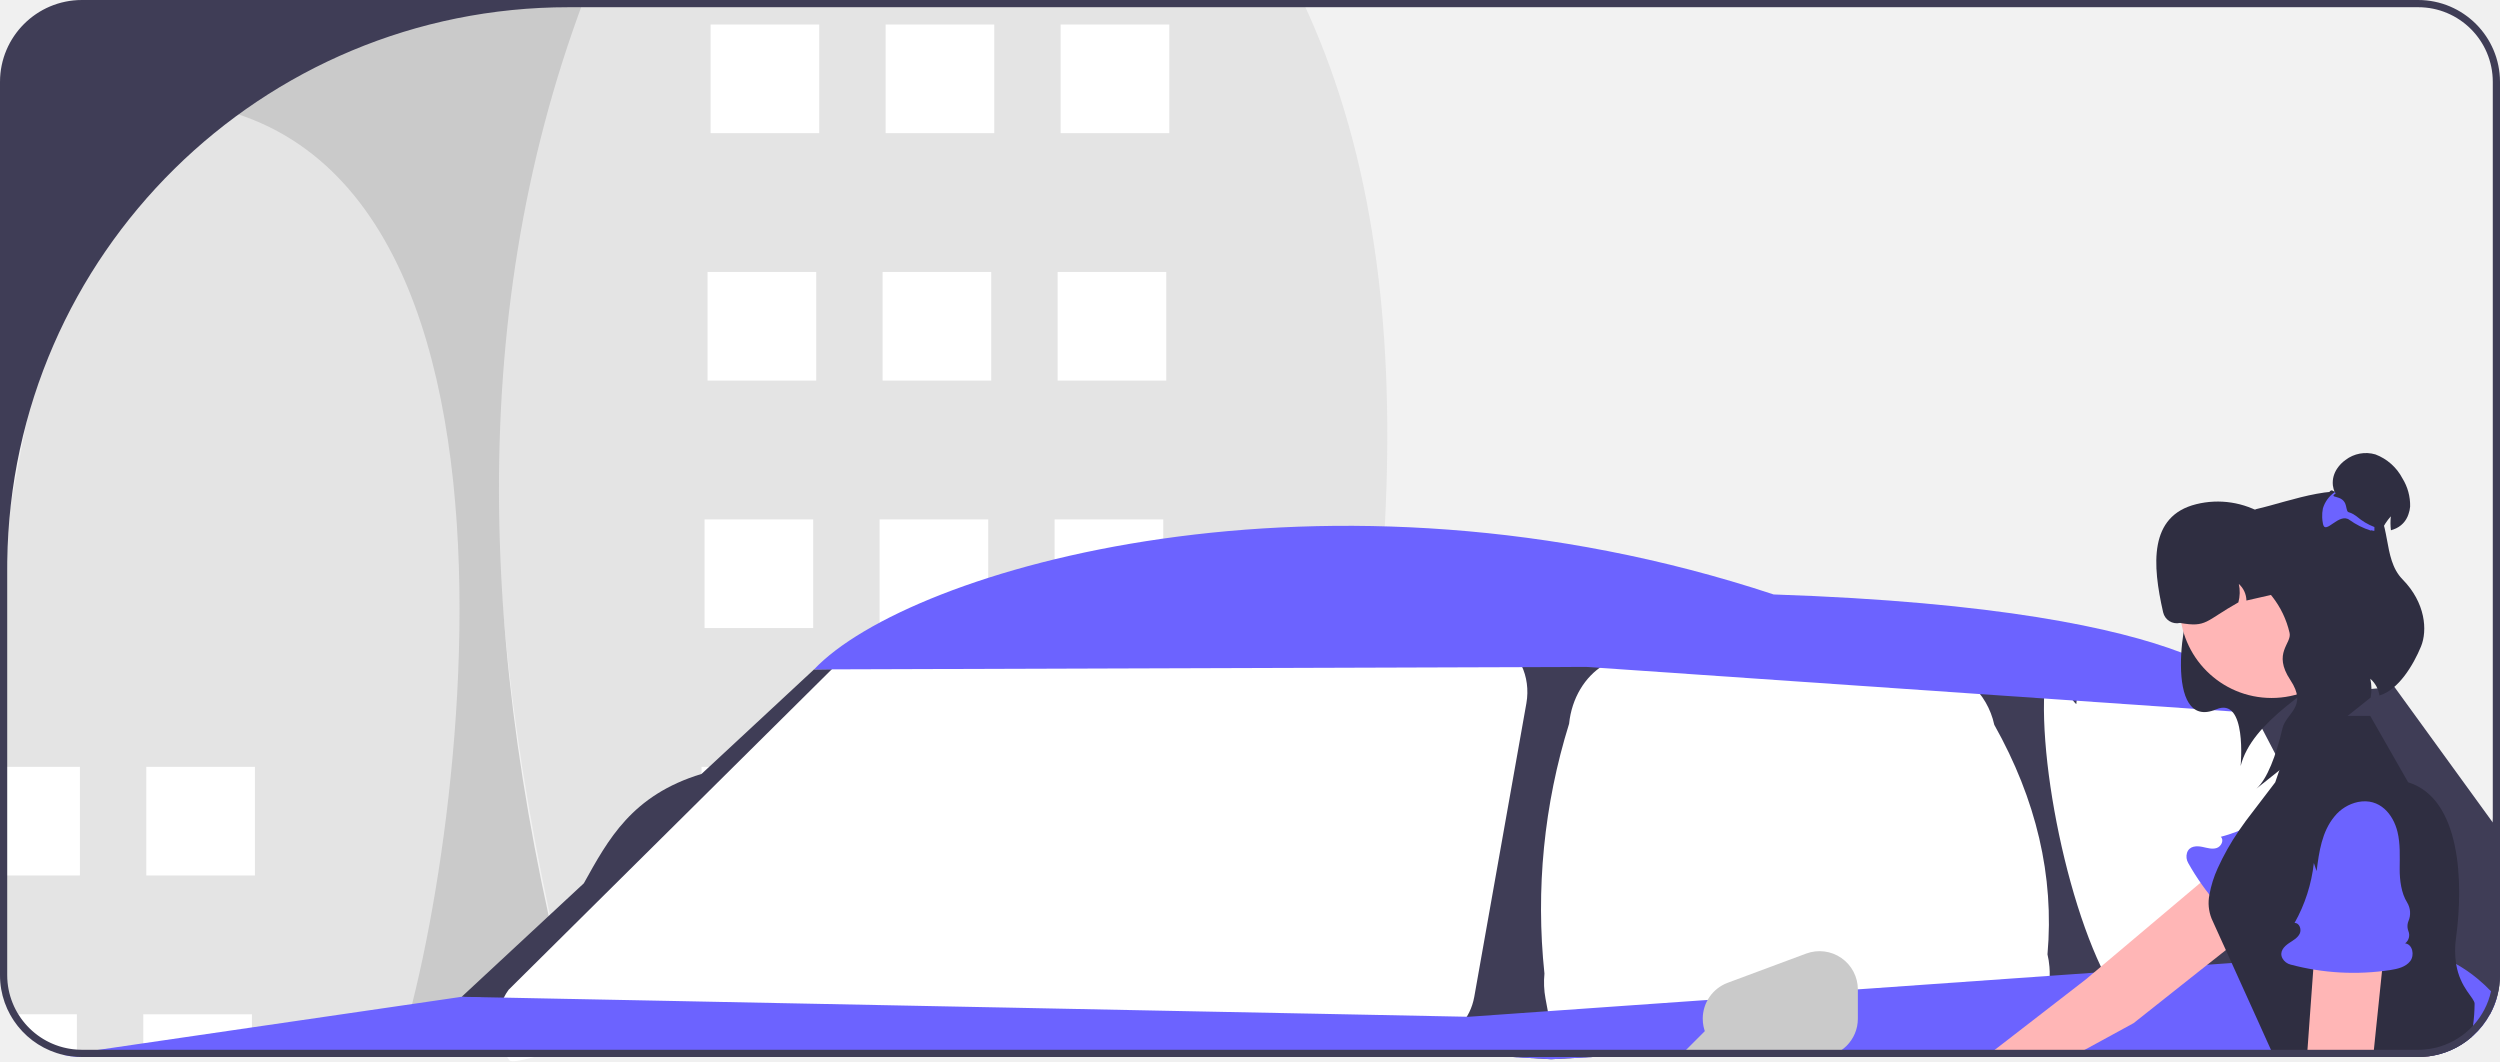
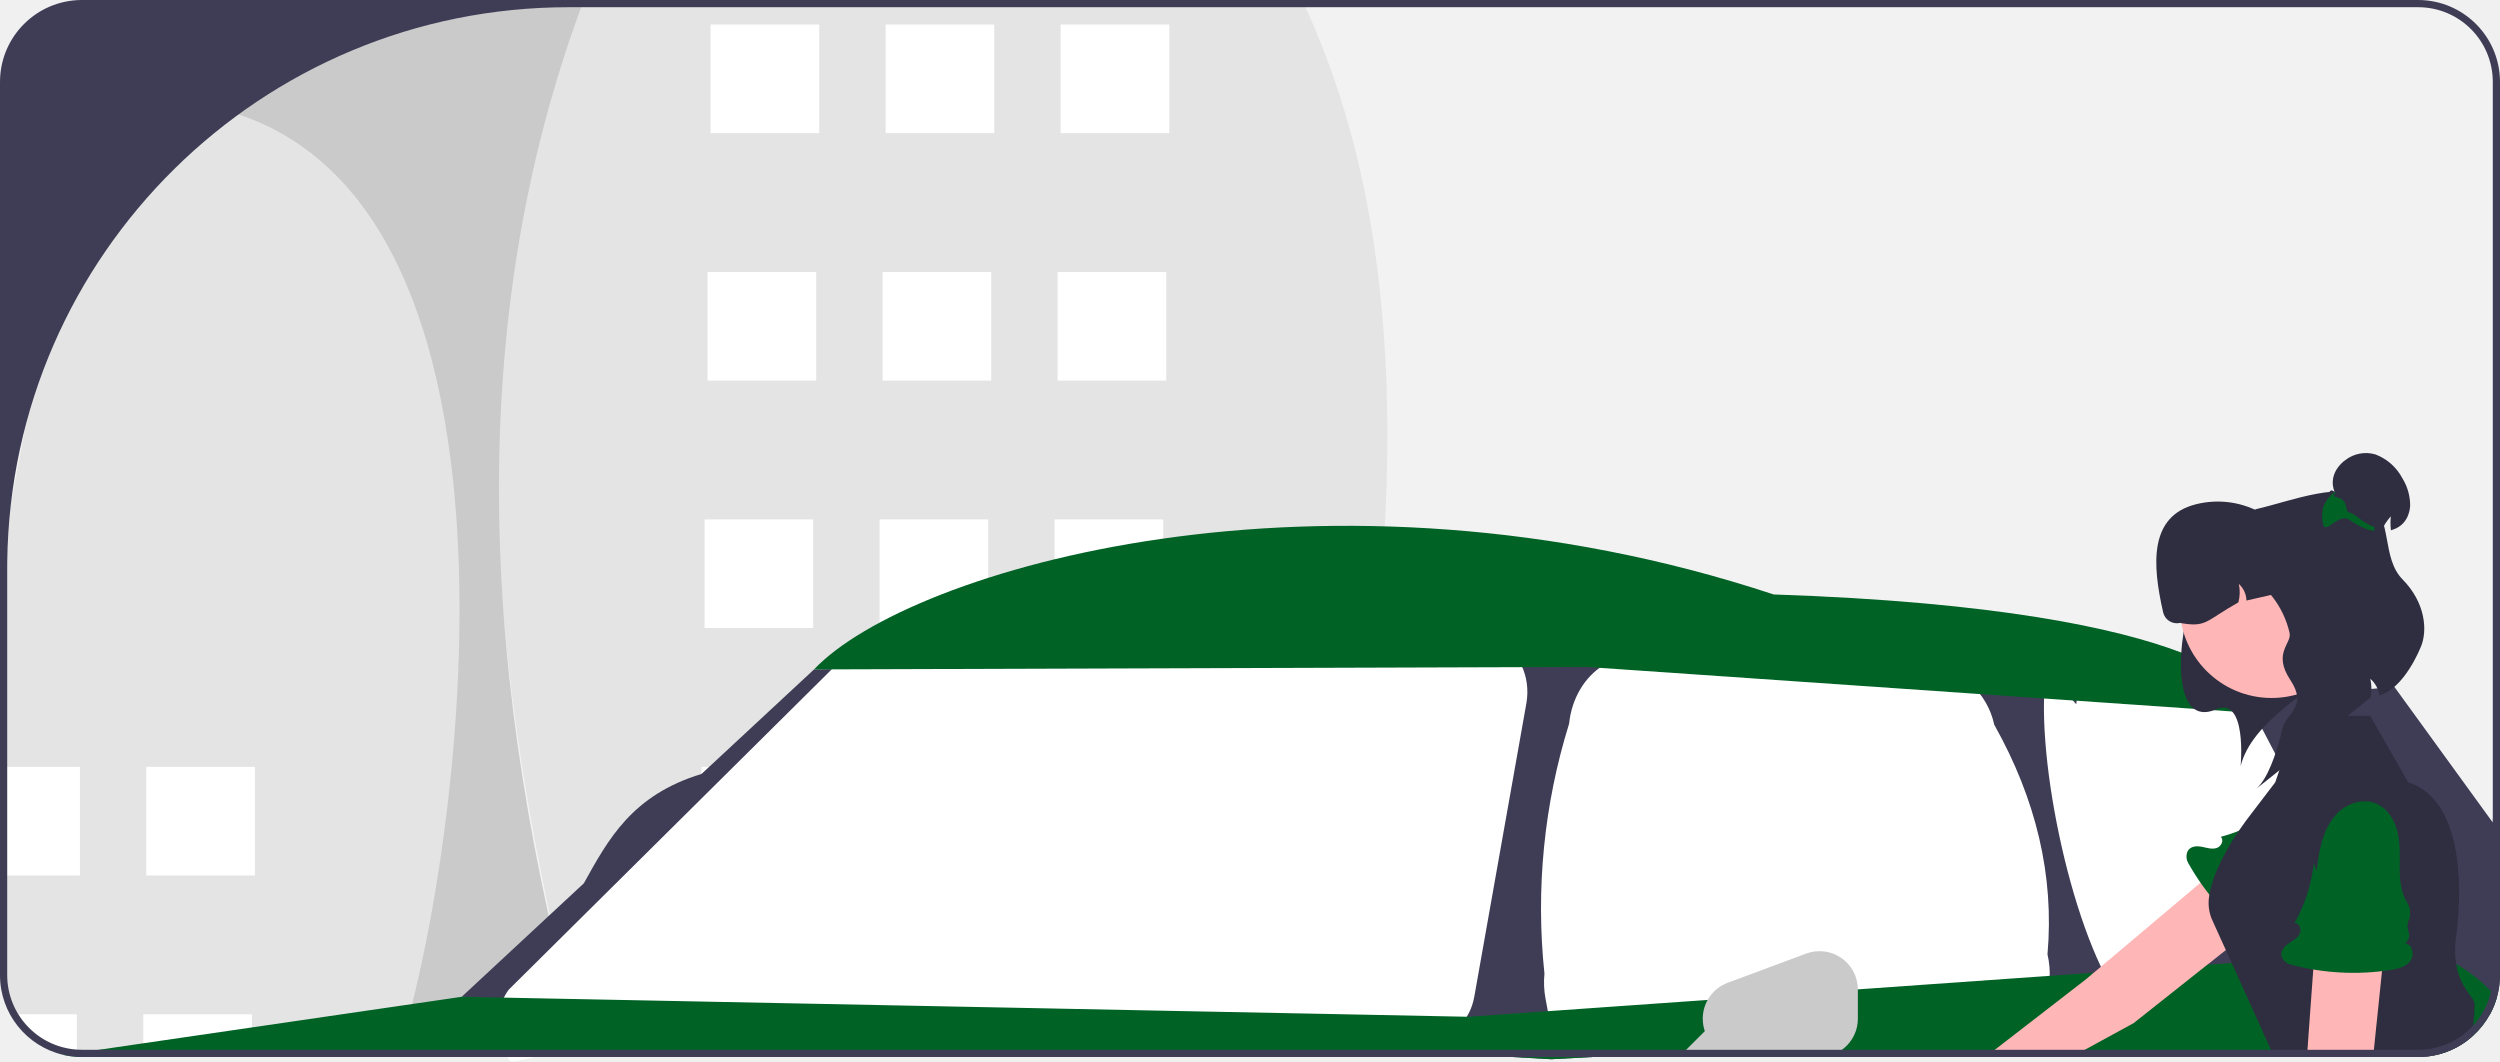
<svg xmlns="http://www.w3.org/2000/svg" data-name="Layer 1" width="693" height="294.165" viewBox="0 0 693 294.165">
  <path d="M929.555,325.703v247.62a22.722,22.722,0,0,1-2.77,10.85,22.6,22.6,0,0,1-4.69,5.95q-.21.195-.42.36a22.082,22.082,0,0,1-5.73,3.63,21.486,21.486,0,0,1-2.85,1.03c-.64.18-1.3.34-1.96.46a20.284,20.284,0,0,1-2.71.35q-.765.06-1.56.06h-228.86l-11.45.62-10.82-.62h-396.49c-.46,0-.93-.01-1.38-.05a22.191,22.191,0,0,1-3.68-.52,22.685,22.685,0,0,1-17.63-22.12v-247.62a22.717,22.717,0,0,1,22.69-22.69h647.62A22.717,22.717,0,0,1,929.555,325.703Z" transform="translate(-236.5551 -303.0131)" fill="#f2f2f2" />
  <path d="M398.395,303.013c-35.487,82.774-28.682,183.297,0,293h199.09c24.897-109.828,37.5-213.651,0-293Z" transform="translate(-236.5551 -303.0131)" fill="#e4e4e4" />
  <path d="M318.095,303.013c-64.844,79.8-46.753,182.451,0,293h80.3c-28.959-104.437-33.693-203.211,0-293Z" transform="translate(-236.5551 -303.0131)" fill="#cacaca" />
  <rect x="294.01" y="6.792" width="30.114" height="30.114" fill="#fff" />
  <rect x="245.494" y="6.792" width="30.114" height="30.114" fill="#fff" />
  <rect x="196.977" y="6.792" width="30.114" height="30.114" fill="#fff" />
  <rect x="293.174" y="75.385" width="30.114" height="30.114" fill="#fff" />
  <rect x="244.657" y="75.385" width="30.114" height="30.114" fill="#fff" />
  <rect x="196.14" y="75.385" width="30.114" height="30.114" fill="#fff" />
  <rect x="292.337" y="143.978" width="30.114" height="30.114" fill="#fff" />
  <rect x="243.821" y="143.978" width="30.114" height="30.114" fill="#fff" />
  <rect x="195.304" y="143.978" width="30.114" height="30.114" fill="#fff" />
  <rect x="291.501" y="212.57" width="30.114" height="30.114" fill="#fff" />
  <rect x="242.984" y="212.57" width="30.114" height="30.114" fill="#fff" />
  <rect x="194.467" y="212.57" width="30.114" height="30.114" fill="#fff" />
  <rect x="290.66" y="281.16" width="30.12" height="11.84" fill="#fff" />
  <rect x="242.15" y="281.16" width="30.11" height="11.84" fill="#fff" />
  <rect x="193.63" y="281.16" width="30.11" height="11.84" fill="#fff" />
  <path d="M236.555,458.643v114.68a22.685,22.685,0,0,0,17.63,22.12,22.191,22.191,0,0,0,3.68.52c.45.04.92.05,1.38.05h87.29c18.326-53.67,52.02-284-85.98-264Z" transform="translate(-236.5551 -303.0131)" fill="#e4e4e4" />
  <rect x="40.552" y="212.57" width="30.114" height="30.114" fill="#fff" />
  <rect y="212.57" width="22.15" height="30.11" fill="#fff" />
  <rect x="39.72" y="281.16" width="30.11" height="11.84" fill="#fff" />
  <path d="M239.315,584.173a22.814,22.814,0,0,0,14.87,11.27,22.191,22.191,0,0,0,3.68.52v-11.79Z" transform="translate(-236.5551 -303.0131)" fill="#fff" />
  <path d="M929.555,490.813v82.51a22.722,22.722,0,0,1-2.77,10.85l-1.56-1.31-3.01-2.52-16.66-13.93,4.14,17.06-4.87.26-.38.02-8.84.48-7.73.42h-.03l-11.03.6-10.77.58-3.59.19-22.87,1.24-9.75.53-4.42.24-11.69.63-15.68.85-2.91.16-46.02,2.49-29.27,1.59-4.54.24-.34.02-1.85.1h-.01l-4.01.22-5.76.31-9.33.5-4.12.22-11.88.65-11.45.62-10.82-.62-34.89-2-22.62-1.3-.74-.04-40.15-2.3-30.12-1.73-18.4-1.05-30.11-1.73-13.88-.79-4.53-.26-11.14-.64-50.76-2.91-3.78-.22-.21-.01-18.39-1.05-11.48-.66,24.12-22.41.33-.31,9.41-8.74c6.77-12.15,13.27-24.42,32.63-30.32l2.11-1.96,29.07-27.01,4.96-.07,130.32-1.72,19.68-.26,40.32-.53,14.61-.19,10.79.63,93.48,5.48,6.09.36,31.08,1.82,28.76,1.68,13.67.8,3.34.2.22.01,1.68.1,4.5-.4,5.53-.49,2.05-.18.94-.09,19.69-1.74,1.65-.15,4.71-.42,27.28,37.6Z" transform="translate(-236.5551 -303.0131)" fill="#3f3d56" />
  <path d="M824,580c-13.854-20.055-23.952-70.976-20-92-.173-.686,8.093,10.847,8.119,10.132.131-3.531,2.647-6.268,5.62-6.112l37.359,1.958a5.306,5.306,0,0,1,4.341,3.021l28.245,54.093a7.244,7.244,0,0,1,.786,2.781c.276,3.52-1.903,6.638-4.866,6.966l-50.089,5.532a4.548,4.548,0,0,1-.497.027C830.64,566.39,824.688,582.706,824,580Z" transform="translate(-236.5551 -303.0131)" fill="#fff" />
  <path d="M664.97,579.813l.367,1.99,1.422,7.66a23.417,23.417,0,0,0,1.327,4.55c.178.46.379.91.592,1.35.107.22.213.43.332.65h102.566l17.023-1.97.213-.03a16.5,16.5,0,0,0,9.3-4.56,22.495,22.495,0,0,0,6.622-15.94,21.802,21.802,0,0,0-.071-2.48,22.853,22.853,0,0,0-.545-3.47c1.916-21.75-3.132-42.953-14.749-63.64a21.37,21.37,0,0,0-6.658-11.44,16.233,16.233,0,0,0-9.998-4.06l-82.795-3.4a15.778,15.778,0,0,0-8.932,2.43c-5.07,3.14-8.754,9.06-9.477,16.18a172.17,172.17,0,0,0-6.835,69.26A24.624,24.624,0,0,0,664.97,579.813Z" transform="translate(-236.5551 -303.0131)" fill="#fff" />
  <path d="M634.658,590.01l-212.733-6.191c-2.674-.078-42.227,15.53-44.148,13.103-4.205-5.316-4.308-14.068-.229-19.548l92.932-92.161a9.645,9.645,0,0,1,7.614-4.199H649.335a8.265,8.265,0,0,1,2.391.356c5.707,1.721,9.263,9.146,7.943,16.584l-14.441,81.351c-1.127,6.258-5.403,10.688-10.335,10.709C634.815,590.013,634.736,590.012,634.658,590.01Z" transform="translate(-236.5551 -303.0131)" fill="#fff" />
-   <path d="M857.05,500.351,676.253,487.883l-214.047.693c26.33-27.842,142.057-61.788,266.001-20.781,123.995,4.156,133,29.094,133,29.094l1.546,2.424Z" transform="translate(-236.5551 -303.0131)" fill="#6c63ff" />
-   <path d="M928.675,579.563a22.216,22.216,0,0,1-1.89,4.61,22.6,22.6,0,0,1-4.69,5.95q-.21.195-.42.36a22.082,22.082,0,0,1-5.73,3.63,21.486,21.486,0,0,1-2.85,1.03c-.64.18-1.3.34-1.96.46a20.284,20.284,0,0,1-2.71.35q-.765.06-1.56.06h-228.86l-11.45.62-10.82-.62h-396.49c-.46,0-.93-.01-1.38-.05a22.191,22.191,0,0,1-3.68-.52l3.68-.54,6.1-.89,12.31-1.8,30.11-4.4,11.71-1.71,28.44-4.15,4.75-.69,13.25-1.94,11.69.23,17.89.36h.22l4.06.08,27.19.54,9.99.2,73.28,1.45,6.7.13,9.99.2,31.81.64,40.13.79,2.68.05,42.97.86.56.01,21.92-1.55,21.45-1.51,16.25-1.14,5.24-.37.2-.01,1.16-.08.76-.06,6.38-.45,23.87-1.68,10.63-.75,4.58-.32,4.79-.34,43.81-3.09,12.2-.86h.01l6.67-.47,12.23-.86h.01l12.57-.89h.01l4.88-.34,1.87-.13,14.24-1,8.61-.61,14.78-1.04,4.57-.32,6.14-.44,1.68-.12.35-.02s5.14.11,11.84,3.83a38.641,38.641,0,0,1,5.99,4.12,44.246,44.246,0,0,1,3.68,3.43C927.605,578.353,928.135,578.943,928.675,579.563Z" transform="translate(-236.5551 -303.0131)" fill="#6c63ff" />
+   <path d="M857.05,500.351,676.253,487.883l-214.047.693c26.33-27.842,142.057-61.788,266.001-20.781,123.995,4.156,133,29.094,133,29.094l1.546,2.424Z" transform="translate(-236.5551 -303.0131)" fill="#006225" />
+   <path d="M928.675,579.563a22.216,22.216,0,0,1-1.89,4.61,22.6,22.6,0,0,1-4.69,5.95q-.21.195-.42.36a22.082,22.082,0,0,1-5.73,3.63,21.486,21.486,0,0,1-2.85,1.03c-.64.18-1.3.34-1.96.46a20.284,20.284,0,0,1-2.71.35q-.765.06-1.56.06h-228.86l-11.45.62-10.82-.62h-396.49c-.46,0-.93-.01-1.38-.05a22.191,22.191,0,0,1-3.68-.52l3.68-.54,6.1-.89,12.31-1.8,30.11-4.4,11.71-1.71,28.44-4.15,4.75-.69,13.25-1.94,11.69.23,17.89.36h.22l4.06.08,27.19.54,9.99.2,73.28,1.45,6.7.13,9.99.2,31.81.64,40.13.79,2.68.05,42.97.86.56.01,21.92-1.55,21.45-1.51,16.25-1.14,5.24-.37.2-.01,1.16-.08.76-.06,6.38-.45,23.87-1.68,10.63-.75,4.58-.32,4.79-.34,43.81-3.09,12.2-.86h.01l6.67-.47,12.23-.86h.01l12.57-.89h.01l4.88-.34,1.87-.13,14.24-1,8.61-.61,14.78-1.04,4.57-.32,6.14-.44,1.68-.12.35-.02s5.14.11,11.84,3.83a38.641,38.641,0,0,1,5.99,4.12,44.246,44.246,0,0,1,3.68,3.43C927.605,578.353,928.135,578.943,928.675,579.563Z" transform="translate(-236.5551 -303.0131)" fill="#006225" />
  <polygon points="465.41 293 480.92 293 479.5 291.68 478.77 291 478.75 290.98 475.48 287.95 472.88 285.53 470.77 287.64 469.92 288.49 467.41 291 466.78 291.63 465.41 293" fill="#cacaca" />
  <path d="M786.935,596.013h23.85l3.67-2,10.96-5.98,2.58-1.41,20.43-16.19h.01l5.13-4.06,2.66-2.11,3.29-2.61,16.25-12.87a10.011,10.011,0,0,0,1.25-1.18,9.827,9.827,0,0,0,2.42-7.39,1.997,1.997,0,0,0-.05-.34,9.786,9.786,0,0,0-4.61-7.17,9.828,9.828,0,0,0-11.55.93l-11.92,10.05-4.76,4.01-18.43,15.54-11.17,9.42h-.01l-2.13,1.8-19.67,15.22-5.62,4.34Z" transform="translate(-236.5551 -303.0131)" fill="#ffb6b6" />
-   <path d="M869.509,560.885h0a2.901,2.901,0,0,0,3.061-1.731,3.763,3.763,0,0,1,1.537-1.705,3.461,3.461,0,0,1,.409-.198,5.676,5.676,0,0,0,3.5-3.91c.701-2.924,2.948-5.761,5.207-7.949,2.471-2.394,5.11-4.69,6.936-7.606,2.635-4.207,3.374-10.11-1.709-13.62a11.425,11.425,0,0,0-7.422-1.872c-5.476.446-10.005,3.787-14.306,7.025l1.077-2.114a43.68,43.68,0,0,1-15.641,7.776c.983.894.131,2.682-1.131,3.098-1.262.416-2.623-.022-3.923-.298-1.639-.348-3.665-.318-4.311,1.639a3.576,3.576,0,0,0,.346,2.845,67.591,67.591,0,0,0,18.202,20.833c1.653,1.246,3.572,2.472,5.627,2.229S870.771,562.527,869.509,560.885Z" transform="translate(-236.5551 -303.0131)" fill="#6c63ff" />
+   <path d="M869.509,560.885h0a2.901,2.901,0,0,0,3.061-1.731,3.763,3.763,0,0,1,1.537-1.705,3.461,3.461,0,0,1,.409-.198,5.676,5.676,0,0,0,3.5-3.91c.701-2.924,2.948-5.761,5.207-7.949,2.471-2.394,5.11-4.69,6.936-7.606,2.635-4.207,3.374-10.11-1.709-13.62a11.425,11.425,0,0,0-7.422-1.872c-5.476.446-10.005,3.787-14.306,7.025l1.077-2.114a43.68,43.68,0,0,1-15.641,7.776c.983.894.131,2.682-1.131,3.098-1.262.416-2.623-.022-3.923-.298-1.639-.348-3.665-.318-4.311,1.639a3.576,3.576,0,0,0,.346,2.845,67.591,67.591,0,0,0,18.202,20.833c1.653,1.246,3.572,2.472,5.627,2.229S870.771,562.527,869.509,560.885Z" transform="translate(-236.5551 -303.0131)" fill="#006225" />
  <path d="M864.975,577.433l1.07,8.4,1.04,8.18.11.87.15,1.13h39.52q.795,0,1.56-.06a20.284,20.284,0,0,0,2.71-.35l.45-2.13.26-1.27-16.53-5.21-7.44-2.34h-.02l-10.75-3.4Z" transform="translate(-236.5551 -303.0131)" fill="#ffb6b6" />
  <path d="M849.625,557.693c.81,1.79,1.9,4.18,3.12,6.89.27.58.54,1.18.82,1.79.52,1.16,1.06,2.36,1.62,3.59,2.47,5.47,5.16,11.41,7.27,16.06,1.75,3.89,3.11,6.89,3.6,7.99.15.31.22.47.22.47l.92.4,2.63,1.13h37.04q.795,0,1.56-.06a20.284,20.284,0,0,0,2.71-.35c.66-.12,1.32-.28,1.96-.46a21.486,21.486,0,0,0,2.85-1.03,22.082,22.082,0,0,0,5.73-3.63c.08-.69.24-1.8.41-3.15a49.943,49.943,0,0,0,.43-6.08c0-1.63-4-4.27-5.12-11.01a24.781,24.781,0,0,1-.01-7.43c2.07-15.18,1.34-38.41-13.29-42.95l-10.52-18.42h-20.07l-3.26,9.61v.01l-1.87,5.51-1.12,3.29-.24.32-7.16,9.39s-1.14,1.45-2.7,3.74v.01a67.439,67.439,0,0,0-5.85,10.36,30.823,30.823,0,0,0-2.3,7.35A11.697,11.697,0,0,0,849.625,557.693Z" transform="translate(-236.5551 -303.0131)" fill="#2f2e41" />
  <path d="M891.921,482.879c-14.746,11.218-31.168,20.145-34.264,32.49,0,0,1.854-19.397-6.795-15.72-14.533,6.177-9.616-27.418-5.54-32.911,6.792-9.156,29.697-14.358,29.697-14.358l16.248,8.92Z" transform="translate(-236.5551 -303.0131)" fill="#2f2e41" />
  <circle cx="629.689" cy="168.011" r="25.468" fill="#ffb6b6" />
  <path d="M875.416,461.279l.98,4.304-17.132,3.9a6.318,6.318,0,0,0-2.107-4.6,10.764,10.764,0,0,1-.123,5.108c-9.239,5.184-8.708,7.021-16.175,5.699a3.912,3.912,0,0,1-4.683-2.946v0c-3.004-13.197-3.992-26.686,9.141-29.961a24.719,24.719,0,0,1,30.099,18.496Z" transform="translate(-236.5551 -303.0131)" fill="#2f2e41" />
  <path d="M871.226,478.453A25.48,25.48,0,0,0,835.944,460.878a15.538,15.538,0,0,1,6.797-8.382l19.284-8.372c9.512-2.165,24.569-8.311,31.439-2.426,6.33,5.407,3.249,15.99,9.078,21.918,6.388,6.496,6.931,14.177,5.119,18.594-2.096,5.111-6.289,12.084-11.521,13.593a7.739,7.739,0,0,0-2.534-4.647,13.25,13.25,0,0,1,.097,5.213L862.025,521.634c2.959-2.573,5.479-9.204,7.215-16.671,1.028-4.42,7.159-5.972,2.186-13.474S871.901,481.419,871.226,478.453Z" transform="translate(-236.5551 -303.0131)" fill="#2f2e41" />
  <path d="M896.597,450.273l-.089.178c-.109.237-.217.474-.306.721l-.01.01c-.484.178-1.027-.109-1.56-.563.083,1.068.142,2.101.187,3.114l-16.864-6.599c2.933.506,3.367-9.928,5.47-7.929.118.109.227.217.336.326a7.881,7.881,0,0,1-.533-1.965,6.94,6.94,0,0,1,.197-2.528.036.036,0,0,0,.01-.03,7.328,7.328,0,0,1,.968-2.093,9.232,9.232,0,0,1,2.32-2.399,9.334,9.334,0,0,1,8.294-1.54,14.078,14.078,0,0,1,7.485,6.625,14.248,14.248,0,0,1,2.143,7.83,8.249,8.249,0,0,1-.464,2.123,6.557,6.557,0,0,1-4.048,4.177c-.237.079-.513.168-.81.276a16.913,16.913,0,0,1-.03-3.871A16.76,16.76,0,0,0,896.597,450.273Z" transform="translate(-236.5551 -303.0131)" fill="#2f2e41" />
-   <path d="M880.266,446.462a10.31,10.31,0,0,0,.197,1.639,1.532,1.532,0,0,0,.04.207c.691,3.071,4.433-3.318,7.327-1.175a20.701,20.701,0,0,0,5.924,2.962c.089-.247.879.237.987,0,.03-.059-.03-.928,0-.987a16.727,16.727,0,0,1-4.937-2.962c-2.715-2.004-2.33-.128-2.962-2.962-.731-3.268-5.036-1.866-2.824-3.416l-.257-.355a8.476,8.476,0,0,0-3.288,4.493.036.036,0,0,1-.01.03A10.752,10.752,0,0,0,880.266,446.462Z" transform="translate(-236.5551 -303.0131)" fill="#6c63ff" />
+   <path d="M880.266,446.462a10.31,10.31,0,0,0,.197,1.639,1.532,1.532,0,0,0,.04.207c.691,3.071,4.433-3.318,7.327-1.175a20.701,20.701,0,0,0,5.924,2.962c.089-.247.879.237.987,0,.03-.059-.03-.928,0-.987a16.727,16.727,0,0,1-4.937-2.962c-2.715-2.004-2.33-.128-2.962-2.962-.731-3.268-5.036-1.866-2.824-3.416l-.257-.355a8.476,8.476,0,0,0-3.288,4.493.036.036,0,0,1-.01.03A10.752,10.752,0,0,0,880.266,446.462Z" transform="translate(-236.5551 -303.0131)" fill="#006225" />
  <path d="M876.035,596.013h18.35l.21-2,.72-7.02.29-2.76,1.24-12.01.54-5.23,1.19-11.53.4-3.88a9.845,9.845,0,0,0-8.66-10.75,10.678,10.678,0,0,0-1.12-.07h-.03a12.262,12.262,0,0,0-1.36.09,9.864,9.864,0,0,0-5.98,3.22,9.746,9.746,0,0,0-2.46,5.92l-.01.15v.01l-.87,12.04-.45,6.16-.24,3.41-.69,9.49-.29,4-.63,8.76Z" transform="translate(-236.5551 -303.0131)" fill="#ffb6b6" />
-   <path d="M903.266,564.515h0a2.901,2.901,0,0,0,.897-3.4,3.763,3.763,0,0,1-.148-2.291,3.46,3.46,0,0,1,.144-.431,5.676,5.676,0,0,0-.356-5.235c-1.605-2.543-2.067-6.133-2.057-9.277.011-3.441.208-6.933-.605-10.276-1.173-4.823-4.884-9.473-10.946-8.283a11.425,11.425,0,0,0-6.522,4.008c-3.503,4.232-4.272,9.807-4.956,15.148l-.762-2.247a43.68,43.68,0,0,1-5.35,16.628c1.327-.08,2.012,1.779,1.429,2.973-.583,1.194-1.847,1.863-2.952,2.601-1.393.931-2.786,2.402-1.836,4.231a3.576,3.576,0,0,0,2.279,1.738,67.591,67.591,0,0,0,27.623,1.508c2.046-.314,4.264-.832,5.524-2.474S905.321,564.758,903.266,564.515Z" transform="translate(-236.5551 -303.0131)" fill="#6c63ff" />
+   <path d="M903.266,564.515h0a2.901,2.901,0,0,0,.897-3.4,3.763,3.763,0,0,1-.148-2.291,3.46,3.46,0,0,1,.144-.431,5.676,5.676,0,0,0-.356-5.235c-1.605-2.543-2.067-6.133-2.057-9.277.011-3.441.208-6.933-.605-10.276-1.173-4.823-4.884-9.473-10.946-8.283a11.425,11.425,0,0,0-6.522,4.008c-3.503,4.232-4.272,9.807-4.956,15.148l-.762-2.247a43.68,43.68,0,0,1-5.35,16.628c1.327-.08,2.012,1.779,1.429,2.973-.583,1.194-1.847,1.863-2.952,2.601-1.393.931-2.786,2.402-1.836,4.231a3.576,3.576,0,0,0,2.279,1.738,67.591,67.591,0,0,0,27.623,1.508c2.046-.314,4.264-.832,5.524-2.474S905.321,564.758,903.266,564.515Z" transform="translate(-236.5551 -303.0131)" fill="#006225" />
  <path d="M708.555,585.393v0a10.62,10.62,0,0,0,10.62,10.62H740.935A10.62,10.62,0,0,0,751.555,585.393v-8.097a10.62,10.62,0,0,0-14.324-9.953l-21.76,8.097A10.62,10.62,0,0,0,708.555,585.393Z" transform="translate(-236.5551 -303.0131)" fill="#cacaca" />
  <path d="M259.245,594.013c-.46,0-.92-.02-1.38-.05v.94l6.1-.89Zm87.29,0v2h51.86v-2Zm274.31,0,34.89,2h22.27l11.88-.65,4.12-.22,9.33-.5,5.76-.31,4.01-.22h.01l1.85-.1Zm286.02,0h-1.88l.11,2h1.77q.795,0,1.56-.06l.09-1.25.06-.77A16.061,16.061,0,0,1,906.865,594.013Zm-647.62,0c-.46,0-.92-.02-1.38-.05v.94l6.1-.89Zm87.29,0v2h51.86v-2Zm274.31,0,34.89,2h22.27l11.88-.65,4.12-.22,9.33-.5,5.76-.31,4.01-.22h.01l1.85-.1Zm-361.6,0c-.46,0-.92-.02-1.38-.05v.94l6.1-.89Zm17.03,0v2h184.02v-2Zm344.57,0,34.89,2h22.27l11.88-.65,4.12-.22,9.33-.5,5.76-.31,4.01-.22h.01l1.85-.1Zm286.02,0h-78.36c-.11.66-.21,1.33-.3,2h78.66q.795,0,1.56-.06l.09-1.25.06-.77A16.061,16.061,0,0,1,906.865,594.013Zm-647.62,0c-.46,0-.92-.02-1.38-.05v.94l6.1-.89Zm0,0c-.46,0-.92-.02-1.38-.05v.94l6.1-.89Zm0,0c-.46,0-.92-.02-1.38-.05v.94l6.1-.89Zm0,0c-.46,0-.92-.02-1.38-.05v.94l6.1-.89Zm0,0c-.46,0-.92-.02-1.38-.05v.94l6.1-.89Zm0,0c-.46,0-.92-.02-1.38-.05v.94l6.1-.89Zm0,0c-.46,0-.92-.02-1.38-.05v.94l6.1-.89Zm0,0c-.46,0-.92-.02-1.38-.05a20.635,20.635,0,0,1-16.23-9.79h-2.32a22.814,22.814,0,0,0,14.87,11.27l3.68-.54,6.1-.89Zm647.62-291h-647.62a22.717,22.717,0,0,0-22.69,22.69v247.62a22.685,22.685,0,0,0,17.63,22.12,22.191,22.191,0,0,0,3.68.52c.45.04.92.05,1.38.05h647.62q.795,0,1.56-.06a20.284,20.284,0,0,0,2.71-.35c.66-.12,1.32-.28,1.96-.46a21.486,21.486,0,0,0,2.85-1.03,22.082,22.082,0,0,0,5.73-3.63q.21-.165.42-.36a22.6,22.6,0,0,0,4.69-5.95,22.722,22.722,0,0,0,2.77-10.85v-247.62A22.717,22.717,0,0,0,906.865,303.013Zm20.69,270.31a20.615,20.615,0,0,1-.49,4.47,20.073,20.073,0,0,1-1.84,5.07,20.327,20.327,0,0,1-2.87,4.17v.01l-.01.01c-.08.09-.17.19-.26.28a20.526,20.526,0,0,1-9.11,5.76c-.32.1-.64.19-.96.28-.14.04-.28.07-.43.1a19.668,19.668,0,0,1-3.01.46,16.061,16.061,0,0,1-1.71.08h-647.62c-.46,0-.92-.02-1.38-.05a20.701,20.701,0,0,1-19.31-20.64v-112.63c0-.69,0-1.37.01-2.05a155.611,155.611,0,0,1,155.67-153.63h512.63a20.686,20.686,0,0,1,20.69,20.69Zm-668.31,20.69c-.46,0-.92-.02-1.38-.05v.94l6.1-.89Zm0,0c-.46,0-.92-.02-1.38-.05v.94l6.1-.89Zm0,0c-.46,0-.92-.02-1.38-.05v.94l6.1-.89Zm0,0c-.46,0-.92-.02-1.38-.05v.94l6.1-.89Zm0,0c-.46,0-.92-.02-1.38-.05v.94l6.1-.89Zm0,0c-.46,0-.92-.02-1.38-.05v.94l6.1-.89Zm0,0c-.46,0-.92-.02-1.38-.05v.94l6.1-.89Zm0,0c-.46,0-.92-.02-1.38-.05v.94l6.1-.89Zm361.6,0,34.89,2h22.27l11.88-.65,4.12-.22,9.33-.5,5.76-.31,4.01-.22h.01l1.85-.1Zm-274.31,0v2h51.86v-2Zm-87.29,0c-.46,0-.92-.02-1.38-.05v.94l6.1-.89Zm361.6,0,34.89,2h22.27l11.88-.65,4.12-.22,9.33-.5,5.76-.31,4.01-.22h.01l1.85-.1Zm-274.31,0v2h51.86v-2Zm-87.29,0c-.46,0-.92-.02-1.38-.05v.94l6.1-.89Zm647.62,0h-1.88l.11,2h1.77q.795,0,1.56-.06l.09-1.25.06-.77A16.061,16.061,0,0,1,906.865,594.013Zm-286.02,0,34.89,2h22.27l11.88-.65,4.12-.22,9.33-.5,5.76-.31,4.01-.22h.01l1.85-.1Zm-274.31,0v2h51.86v-2Z" transform="translate(-236.5551 -303.0131)" fill="#3f3d56" />
</svg>
